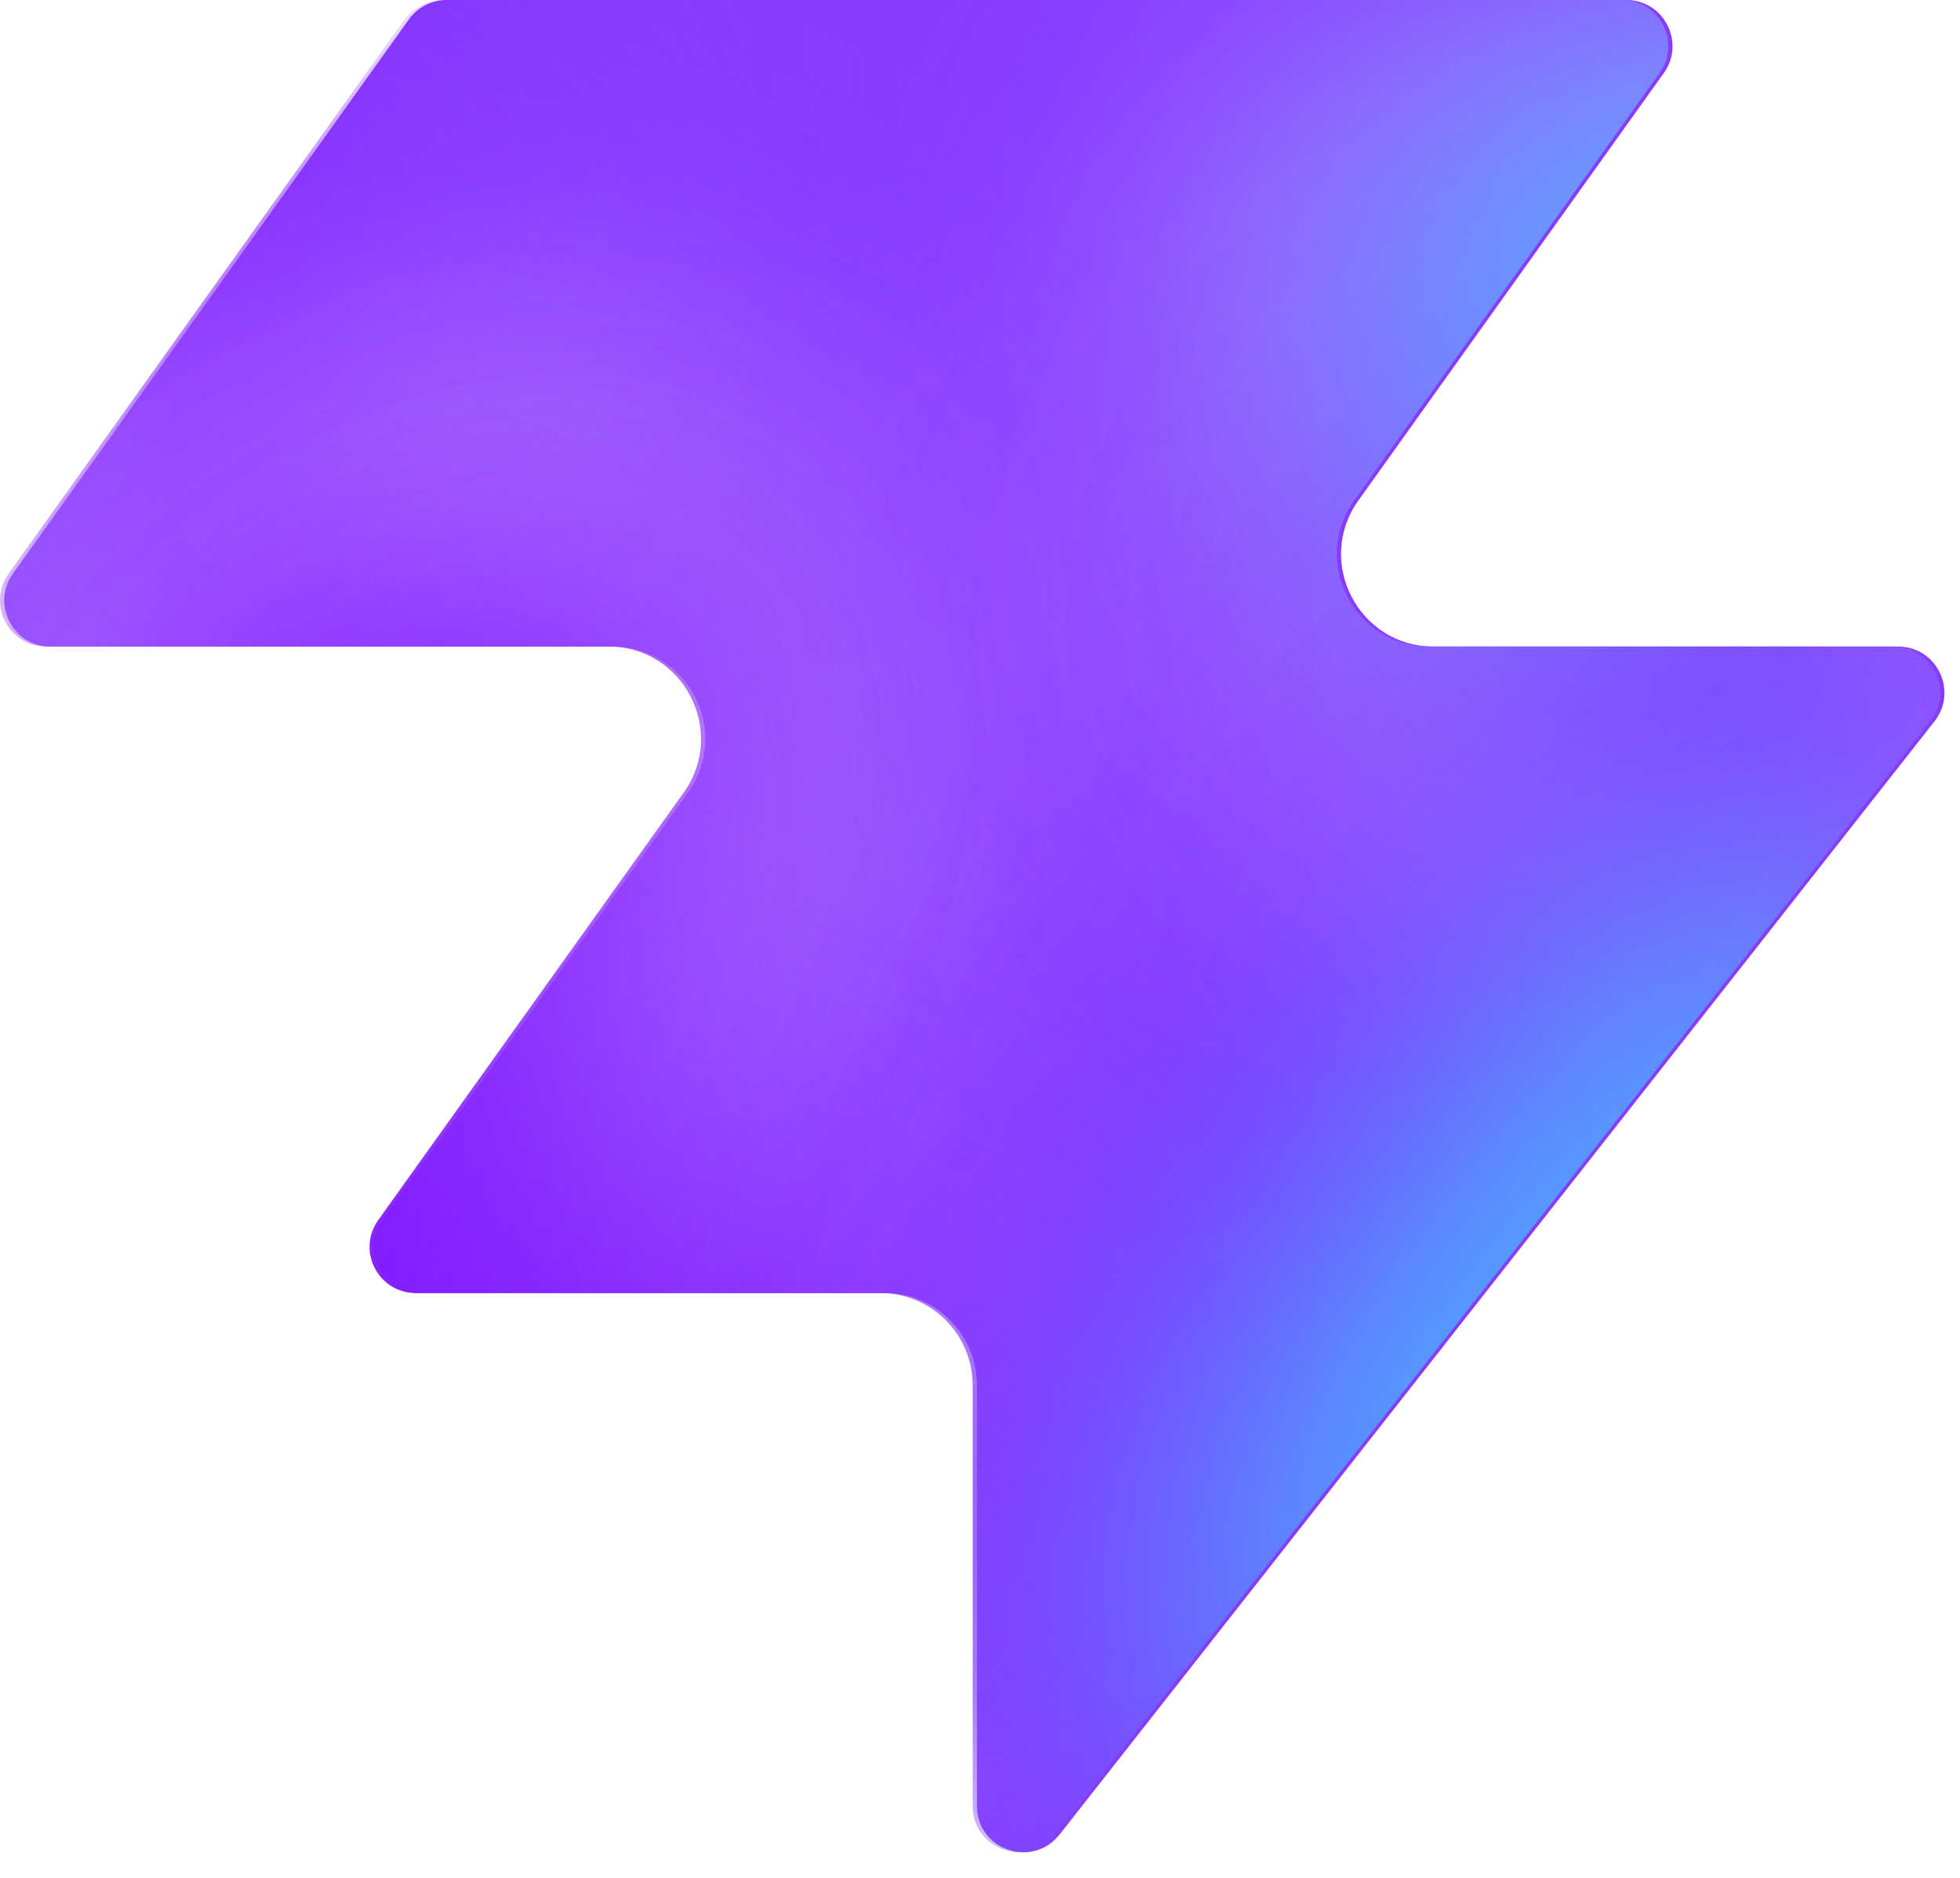
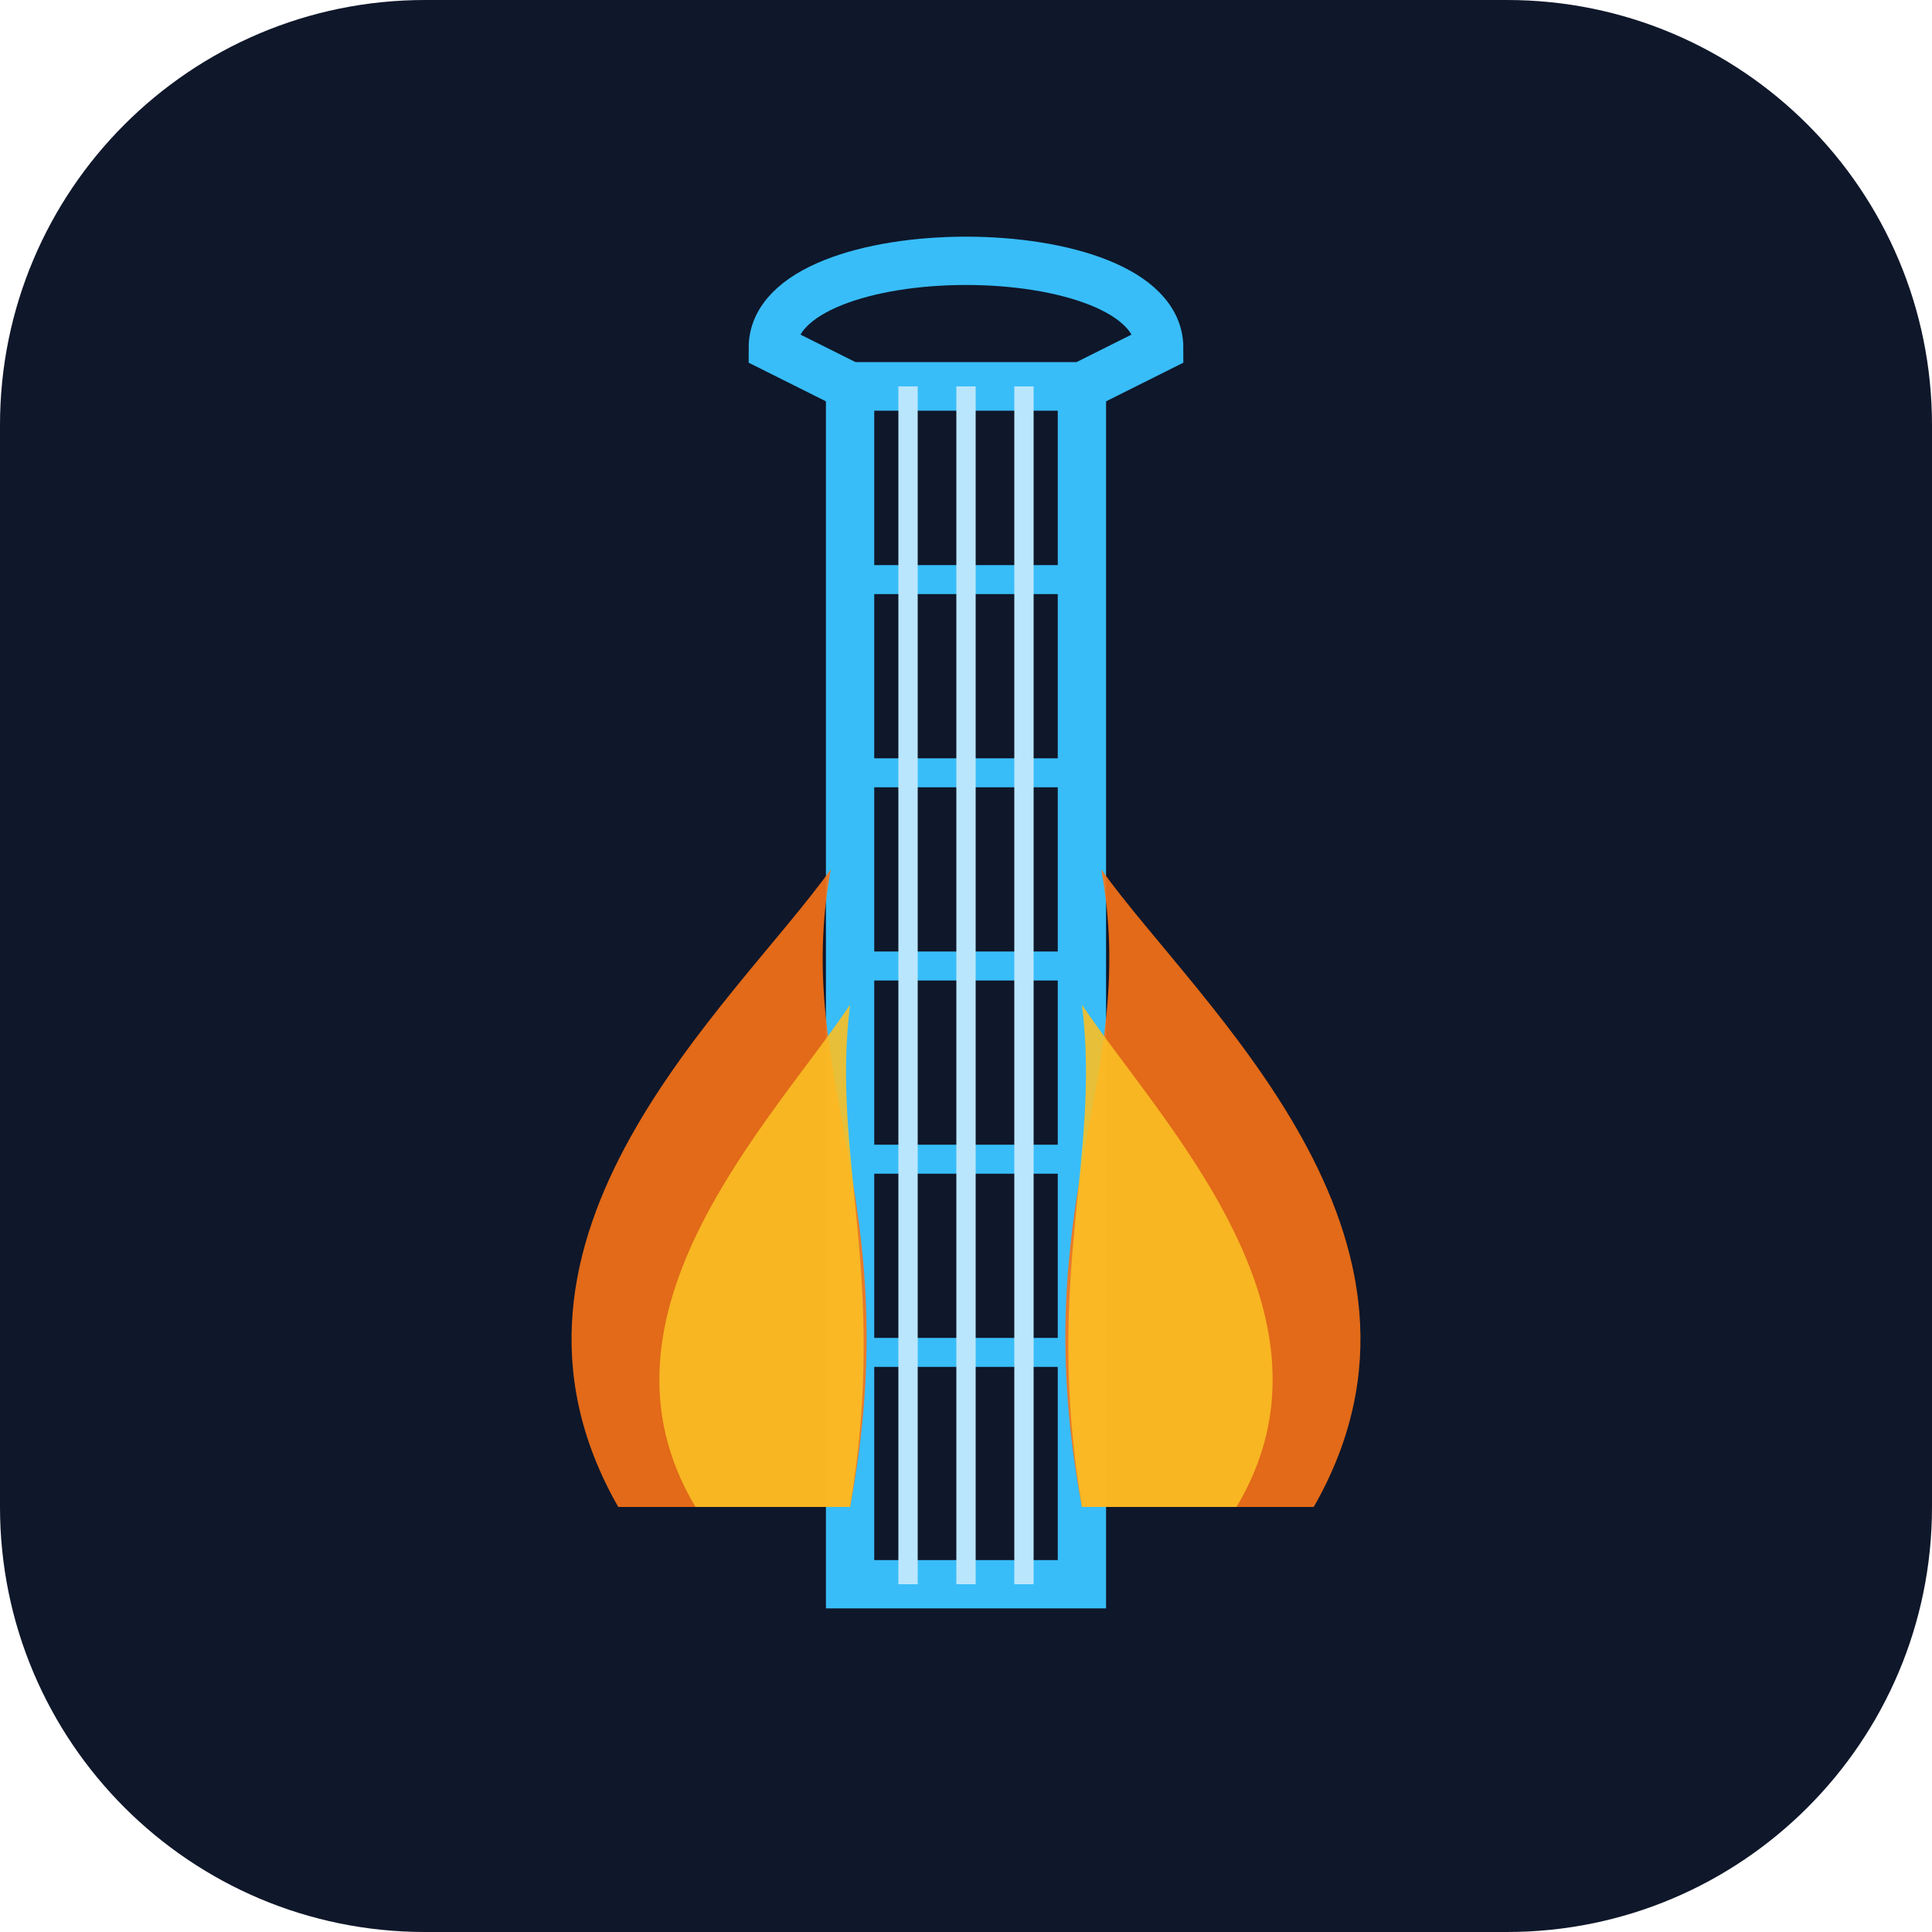
- <svg xmlns="http://www.w3.org/2000/svg" width="48" height="46" fill="none" viewBox="0 0 48 46">
-   <path fill="#863bff" d="M25.946 44.938c-.664.845-2.021.375-2.021-.698V33.937a2.26 2.26 0 0 0-2.262-2.262H10.287c-.92 0-1.456-1.04-.92-1.788l7.48-10.471c1.07-1.497 0-3.578-1.842-3.578H1.237c-.92 0-1.456-1.04-.92-1.788L10.013.474c.214-.297.556-.474.92-.474h28.894c.92 0 1.456 1.04.92 1.788l-7.48 10.471c-1.07 1.498 0 3.579 1.842 3.579h11.377c.943 0 1.473 1.088.89 1.83L25.947 44.94z" style="fill:#863bff;fill:color(display-p3 .525 .23 1);fill-opacity:1" />
-   <mask id="a" width="48" height="46" x="0" y="0" maskUnits="userSpaceOnUse" style="mask-type:alpha">
-     <path fill="#000" d="M25.842 44.938c-.664.844-2.021.375-2.021-.698V33.937a2.26 2.26 0 0 0-2.262-2.262H10.183c-.92 0-1.456-1.04-.92-1.788l7.48-10.471c1.07-1.498 0-3.579-1.842-3.579H1.133c-.92 0-1.456-1.04-.92-1.787L9.91.473c.214-.297.556-.474.92-.474h28.894c.92 0 1.456 1.04.92 1.788l-7.48 10.471c-1.07 1.498 0 3.578 1.842 3.578h11.377c.943 0 1.473 1.088.89 1.832L25.843 44.94z" style="fill:#000;fill-opacity:1" />
-   </mask>
-   <g mask="url(#a)">
-     <g filter="url(#b)">
-       <ellipse cx="5.508" cy="14.704" fill="#ede6ff" rx="5.508" ry="14.704" style="fill:#ede6ff;fill:color(display-p3 .927 .903 1);fill-opacity:1" transform="matrix(.00324 1 1 -.00324 -4.47 31.516)" />
-     </g>
-     <g filter="url(#c)">
-       <ellipse cx="10.399" cy="29.851" fill="#ede6ff" rx="10.399" ry="29.851" style="fill:#ede6ff;fill:color(display-p3 .927 .903 1);fill-opacity:1" transform="matrix(.00324 1 1 -.00324 -39.328 7.883)" />
-     </g>
-     <g filter="url(#d)">
-       <ellipse cx="5.508" cy="30.487" fill="#7e14ff" rx="5.508" ry="30.487" style="fill:#7e14ff;fill:color(display-p3 .492 .077 1);fill-opacity:1" transform="rotate(89.814 -25.913 -14.639)scale(1 -1)" />
-     </g>
-     <g filter="url(#e)">
-       <ellipse cx="5.508" cy="30.599" fill="#7e14ff" rx="5.508" ry="30.599" style="fill:#7e14ff;fill:color(display-p3 .492 .077 1);fill-opacity:1" transform="rotate(89.814 -32.644 -3.334)scale(1 -1)" />
-     </g>
-     <g filter="url(#f)">
-       <ellipse cx="5.508" cy="30.599" fill="#7e14ff" rx="5.508" ry="30.599" style="fill:#7e14ff;fill:color(display-p3 .492 .077 1);fill-opacity:1" transform="matrix(.00324 1 1 -.00324 -34.34 30.47)" />
-     </g>
-     <g filter="url(#g)">
-       <ellipse cx="14.072" cy="22.078" fill="#ede6ff" rx="14.072" ry="22.078" style="fill:#ede6ff;fill:color(display-p3 .927 .903 1);fill-opacity:1" transform="rotate(93.35 24.506 48.493)scale(-1 1)" />
-     </g>
-     <g filter="url(#h)">
-       <ellipse cx="3.47" cy="21.501" fill="#7e14ff" rx="3.47" ry="21.501" style="fill:#7e14ff;fill:color(display-p3 .492 .077 1);fill-opacity:1" transform="rotate(89.009 28.708 47.59)scale(-1 1)" />
-     </g>
-     <g filter="url(#i)">
-       <ellipse cx="3.47" cy="21.501" fill="#7e14ff" rx="3.47" ry="21.501" style="fill:#7e14ff;fill:color(display-p3 .492 .077 1);fill-opacity:1" transform="rotate(89.009 28.708 47.59)scale(-1 1)" />
-     </g>
-     <g filter="url(#j)">
-       <ellipse cx=".387" cy="8.972" fill="#7e14ff" rx="4.407" ry="29.108" style="fill:#7e14ff;fill:color(display-p3 .492 .077 1);fill-opacity:1" transform="rotate(39.51 .387 8.972)" />
-     </g>
-     <g filter="url(#k)">
-       <ellipse cx="47.523" cy="-6.092" fill="#7e14ff" rx="4.407" ry="29.108" style="fill:#7e14ff;fill:color(display-p3 .492 .077 1);fill-opacity:1" transform="rotate(37.892 47.523 -6.092)" />
-     </g>
-     <g filter="url(#l)">
-       <ellipse cx="41.412" cy="6.333" fill="#47bfff" rx="5.971" ry="9.665" style="fill:#47bfff;fill:color(display-p3 .28 .748 1);fill-opacity:1" transform="rotate(37.892 41.412 6.333)" />
-     </g>
-     <g filter="url(#m)">
-       <ellipse cx="-1.879" cy="38.332" fill="#7e14ff" rx="4.407" ry="29.108" style="fill:#7e14ff;fill:color(display-p3 .492 .077 1);fill-opacity:1" transform="rotate(37.892 -1.88 38.332)" />
-     </g>
-     <g filter="url(#n)">
-       <ellipse cx="-1.879" cy="38.332" fill="#7e14ff" rx="4.407" ry="29.108" style="fill:#7e14ff;fill:color(display-p3 .492 .077 1);fill-opacity:1" transform="rotate(37.892 -1.88 38.332)" />
-     </g>
-     <g filter="url(#o)">
-       <ellipse cx="35.651" cy="29.907" fill="#7e14ff" rx="4.407" ry="29.108" style="fill:#7e14ff;fill:color(display-p3 .492 .077 1);fill-opacity:1" transform="rotate(37.892 35.651 29.907)" />
-     </g>
-     <g filter="url(#p)">
-       <ellipse cx="38.418" cy="32.4" fill="#47bfff" rx="5.971" ry="15.297" style="fill:#47bfff;fill:color(display-p3 .28 .748 1);fill-opacity:1" transform="rotate(37.892 38.418 32.4)" />
-     </g>
-   </g>
-   <defs>
-     <filter id="b" width="60.045" height="41.654" x="-19.77" y="16.149" color-interpolation-filters="sRGB" filterUnits="userSpaceOnUse">
-       <feFlood flood-opacity="0" result="BackgroundImageFix" />
-       <feBlend in="SourceGraphic" in2="BackgroundImageFix" result="shape" />
-       <feGaussianBlur result="effect1_foregroundBlur_2002_17158" stdDeviation="7.659" />
-     </filter>
-     <filter id="c" width="90.34" height="51.437" x="-54.613" y="-7.533" color-interpolation-filters="sRGB" filterUnits="userSpaceOnUse">
-       <feFlood flood-opacity="0" result="BackgroundImageFix" />
-       <feBlend in="SourceGraphic" in2="BackgroundImageFix" result="shape" />
-       <feGaussianBlur result="effect1_foregroundBlur_2002_17158" stdDeviation="7.659" />
-     </filter>
-     <filter id="d" width="79.355" height="29.4" x="-49.64" y="2.03" color-interpolation-filters="sRGB" filterUnits="userSpaceOnUse">
-       <feFlood flood-opacity="0" result="BackgroundImageFix" />
-       <feBlend in="SourceGraphic" in2="BackgroundImageFix" result="shape" />
-       <feGaussianBlur result="effect1_foregroundBlur_2002_17158" stdDeviation="4.596" />
-     </filter>
-     <filter id="e" width="79.579" height="29.4" x="-45.045" y="20.029" color-interpolation-filters="sRGB" filterUnits="userSpaceOnUse">
-       <feFlood flood-opacity="0" result="BackgroundImageFix" />
-       <feBlend in="SourceGraphic" in2="BackgroundImageFix" result="shape" />
-       <feGaussianBlur result="effect1_foregroundBlur_2002_17158" stdDeviation="4.596" />
-     </filter>
-     <filter id="f" width="79.579" height="29.4" x="-43.513" y="21.178" color-interpolation-filters="sRGB" filterUnits="userSpaceOnUse">
-       <feFlood flood-opacity="0" result="BackgroundImageFix" />
-       <feBlend in="SourceGraphic" in2="BackgroundImageFix" result="shape" />
-       <feGaussianBlur result="effect1_foregroundBlur_2002_17158" stdDeviation="4.596" />
-     </filter>
-     <filter id="g" width="74.749" height="58.852" x="15.756" y="-17.901" color-interpolation-filters="sRGB" filterUnits="userSpaceOnUse">
-       <feFlood flood-opacity="0" result="BackgroundImageFix" />
-       <feBlend in="SourceGraphic" in2="BackgroundImageFix" result="shape" />
-       <feGaussianBlur result="effect1_foregroundBlur_2002_17158" stdDeviation="7.659" />
-     </filter>
-     <filter id="h" width="61.377" height="25.362" x="23.548" y="2.284" color-interpolation-filters="sRGB" filterUnits="userSpaceOnUse">
-       <feFlood flood-opacity="0" result="BackgroundImageFix" />
-       <feBlend in="SourceGraphic" in2="BackgroundImageFix" result="shape" />
-       <feGaussianBlur result="effect1_foregroundBlur_2002_17158" stdDeviation="4.596" />
-     </filter>
-     <filter id="i" width="61.377" height="25.362" x="23.548" y="2.284" color-interpolation-filters="sRGB" filterUnits="userSpaceOnUse">
-       <feFlood flood-opacity="0" result="BackgroundImageFix" />
-       <feBlend in="SourceGraphic" in2="BackgroundImageFix" result="shape" />
-       <feGaussianBlur result="effect1_foregroundBlur_2002_17158" stdDeviation="4.596" />
-     </filter>
-     <filter id="j" width="56.045" height="63.649" x="-27.636" y="-22.853" color-interpolation-filters="sRGB" filterUnits="userSpaceOnUse">
-       <feFlood flood-opacity="0" result="BackgroundImageFix" />
-       <feBlend in="SourceGraphic" in2="BackgroundImageFix" result="shape" />
-       <feGaussianBlur result="effect1_foregroundBlur_2002_17158" stdDeviation="4.596" />
-     </filter>
-     <filter id="k" width="54.814" height="64.646" x="20.116" y="-38.415" color-interpolation-filters="sRGB" filterUnits="userSpaceOnUse">
-       <feFlood flood-opacity="0" result="BackgroundImageFix" />
-       <feBlend in="SourceGraphic" in2="BackgroundImageFix" result="shape" />
-       <feGaussianBlur result="effect1_foregroundBlur_2002_17158" stdDeviation="4.596" />
-     </filter>
-     <filter id="l" width="33.541" height="35.313" x="24.641" y="-11.323" color-interpolation-filters="sRGB" filterUnits="userSpaceOnUse">
-       <feFlood flood-opacity="0" result="BackgroundImageFix" />
-       <feBlend in="SourceGraphic" in2="BackgroundImageFix" result="shape" />
-       <feGaussianBlur result="effect1_foregroundBlur_2002_17158" stdDeviation="4.596" />
-     </filter>
-     <filter id="m" width="54.814" height="64.646" x="-29.286" y="6.009" color-interpolation-filters="sRGB" filterUnits="userSpaceOnUse">
-       <feFlood flood-opacity="0" result="BackgroundImageFix" />
-       <feBlend in="SourceGraphic" in2="BackgroundImageFix" result="shape" />
-       <feGaussianBlur result="effect1_foregroundBlur_2002_17158" stdDeviation="4.596" />
-     </filter>
-     <filter id="n" width="54.814" height="64.646" x="-29.286" y="6.009" color-interpolation-filters="sRGB" filterUnits="userSpaceOnUse">
-       <feFlood flood-opacity="0" result="BackgroundImageFix" />
-       <feBlend in="SourceGraphic" in2="BackgroundImageFix" result="shape" />
-       <feGaussianBlur result="effect1_foregroundBlur_2002_17158" stdDeviation="4.596" />
-     </filter>
-     <filter id="o" width="54.814" height="64.646" x="8.244" y="-2.416" color-interpolation-filters="sRGB" filterUnits="userSpaceOnUse">
-       <feFlood flood-opacity="0" result="BackgroundImageFix" />
-       <feBlend in="SourceGraphic" in2="BackgroundImageFix" result="shape" />
-       <feGaussianBlur result="effect1_foregroundBlur_2002_17158" stdDeviation="4.596" />
-     </filter>
-     <filter id="p" width="39.409" height="43.623" x="18.713" y="10.588" color-interpolation-filters="sRGB" filterUnits="userSpaceOnUse">
-       <feFlood flood-opacity="0" result="BackgroundImageFix" />
-       <feBlend in="SourceGraphic" in2="BackgroundImageFix" result="shape" />
-       <feGaussianBlur result="effect1_foregroundBlur_2002_17158" stdDeviation="4.596" />
-     </filter>
-   </defs>
+ <svg xmlns="http://www.w3.org/2000/svg" viewBox="0 0 100 100" width="100" height="100">
+   <rect width="100" height="100" rx="22" fill="#0f172a" />
+   <path d="M 44 20 L 56 20 L 56 82 L 44 82 Z" fill="none" stroke="#38bdf8" stroke-width="2.5" />
+   <path d="M 40 18 C 40 12, 60 12, 60 18 L 56 20 L 44 20 Z" fill="none" stroke="#38bdf8" stroke-width="2.5" />
+   <line x1="44" y1="30" x2="56" y2="30" stroke="#38bdf8" stroke-width="1.5" />
+   <line x1="44" y1="40" x2="56" y2="40" stroke="#38bdf8" stroke-width="1.5" />
+   <line x1="44" y1="50" x2="56" y2="50" stroke="#38bdf8" stroke-width="1.5" />
+   <line x1="44" y1="60" x2="56" y2="60" stroke="#38bdf8" stroke-width="1.5" />
+   <line x1="44" y1="70" x2="56" y2="70" stroke="#38bdf8" stroke-width="1.5" />
+   <line x1="47" y1="20" x2="47" y2="82" stroke="#bae6fd" stroke-width="1" />
+   <line x1="50" y1="20" x2="50" y2="82" stroke="#bae6fd" stroke-width="1" />
+   <line x1="53" y1="20" x2="53" y2="82" stroke="#bae6fd" stroke-width="1" />
+   <path d="M 32 78 C 24 64, 38 52, 43 45 C 41 56, 47 62, 44 78 Z" fill="#f97316" opacity="0.9" />
+   <path d="M 68 78 C 76 64, 62 52, 57 45 C 59 56, 53 62, 56 78 Z" fill="#f97316" opacity="0.9" />
+   <path d="M 36 78 C 30 68, 40 58, 44 52 C 43 60, 46 66, 44 78 Z" fill="#fbbf24" opacity="0.9" />
+   <path d="M 64 78 C 70 68, 60 58, 56 52 C 57 60, 54 66, 56 78 Z" fill="#fbbf24" opacity="0.9" />
</svg>
